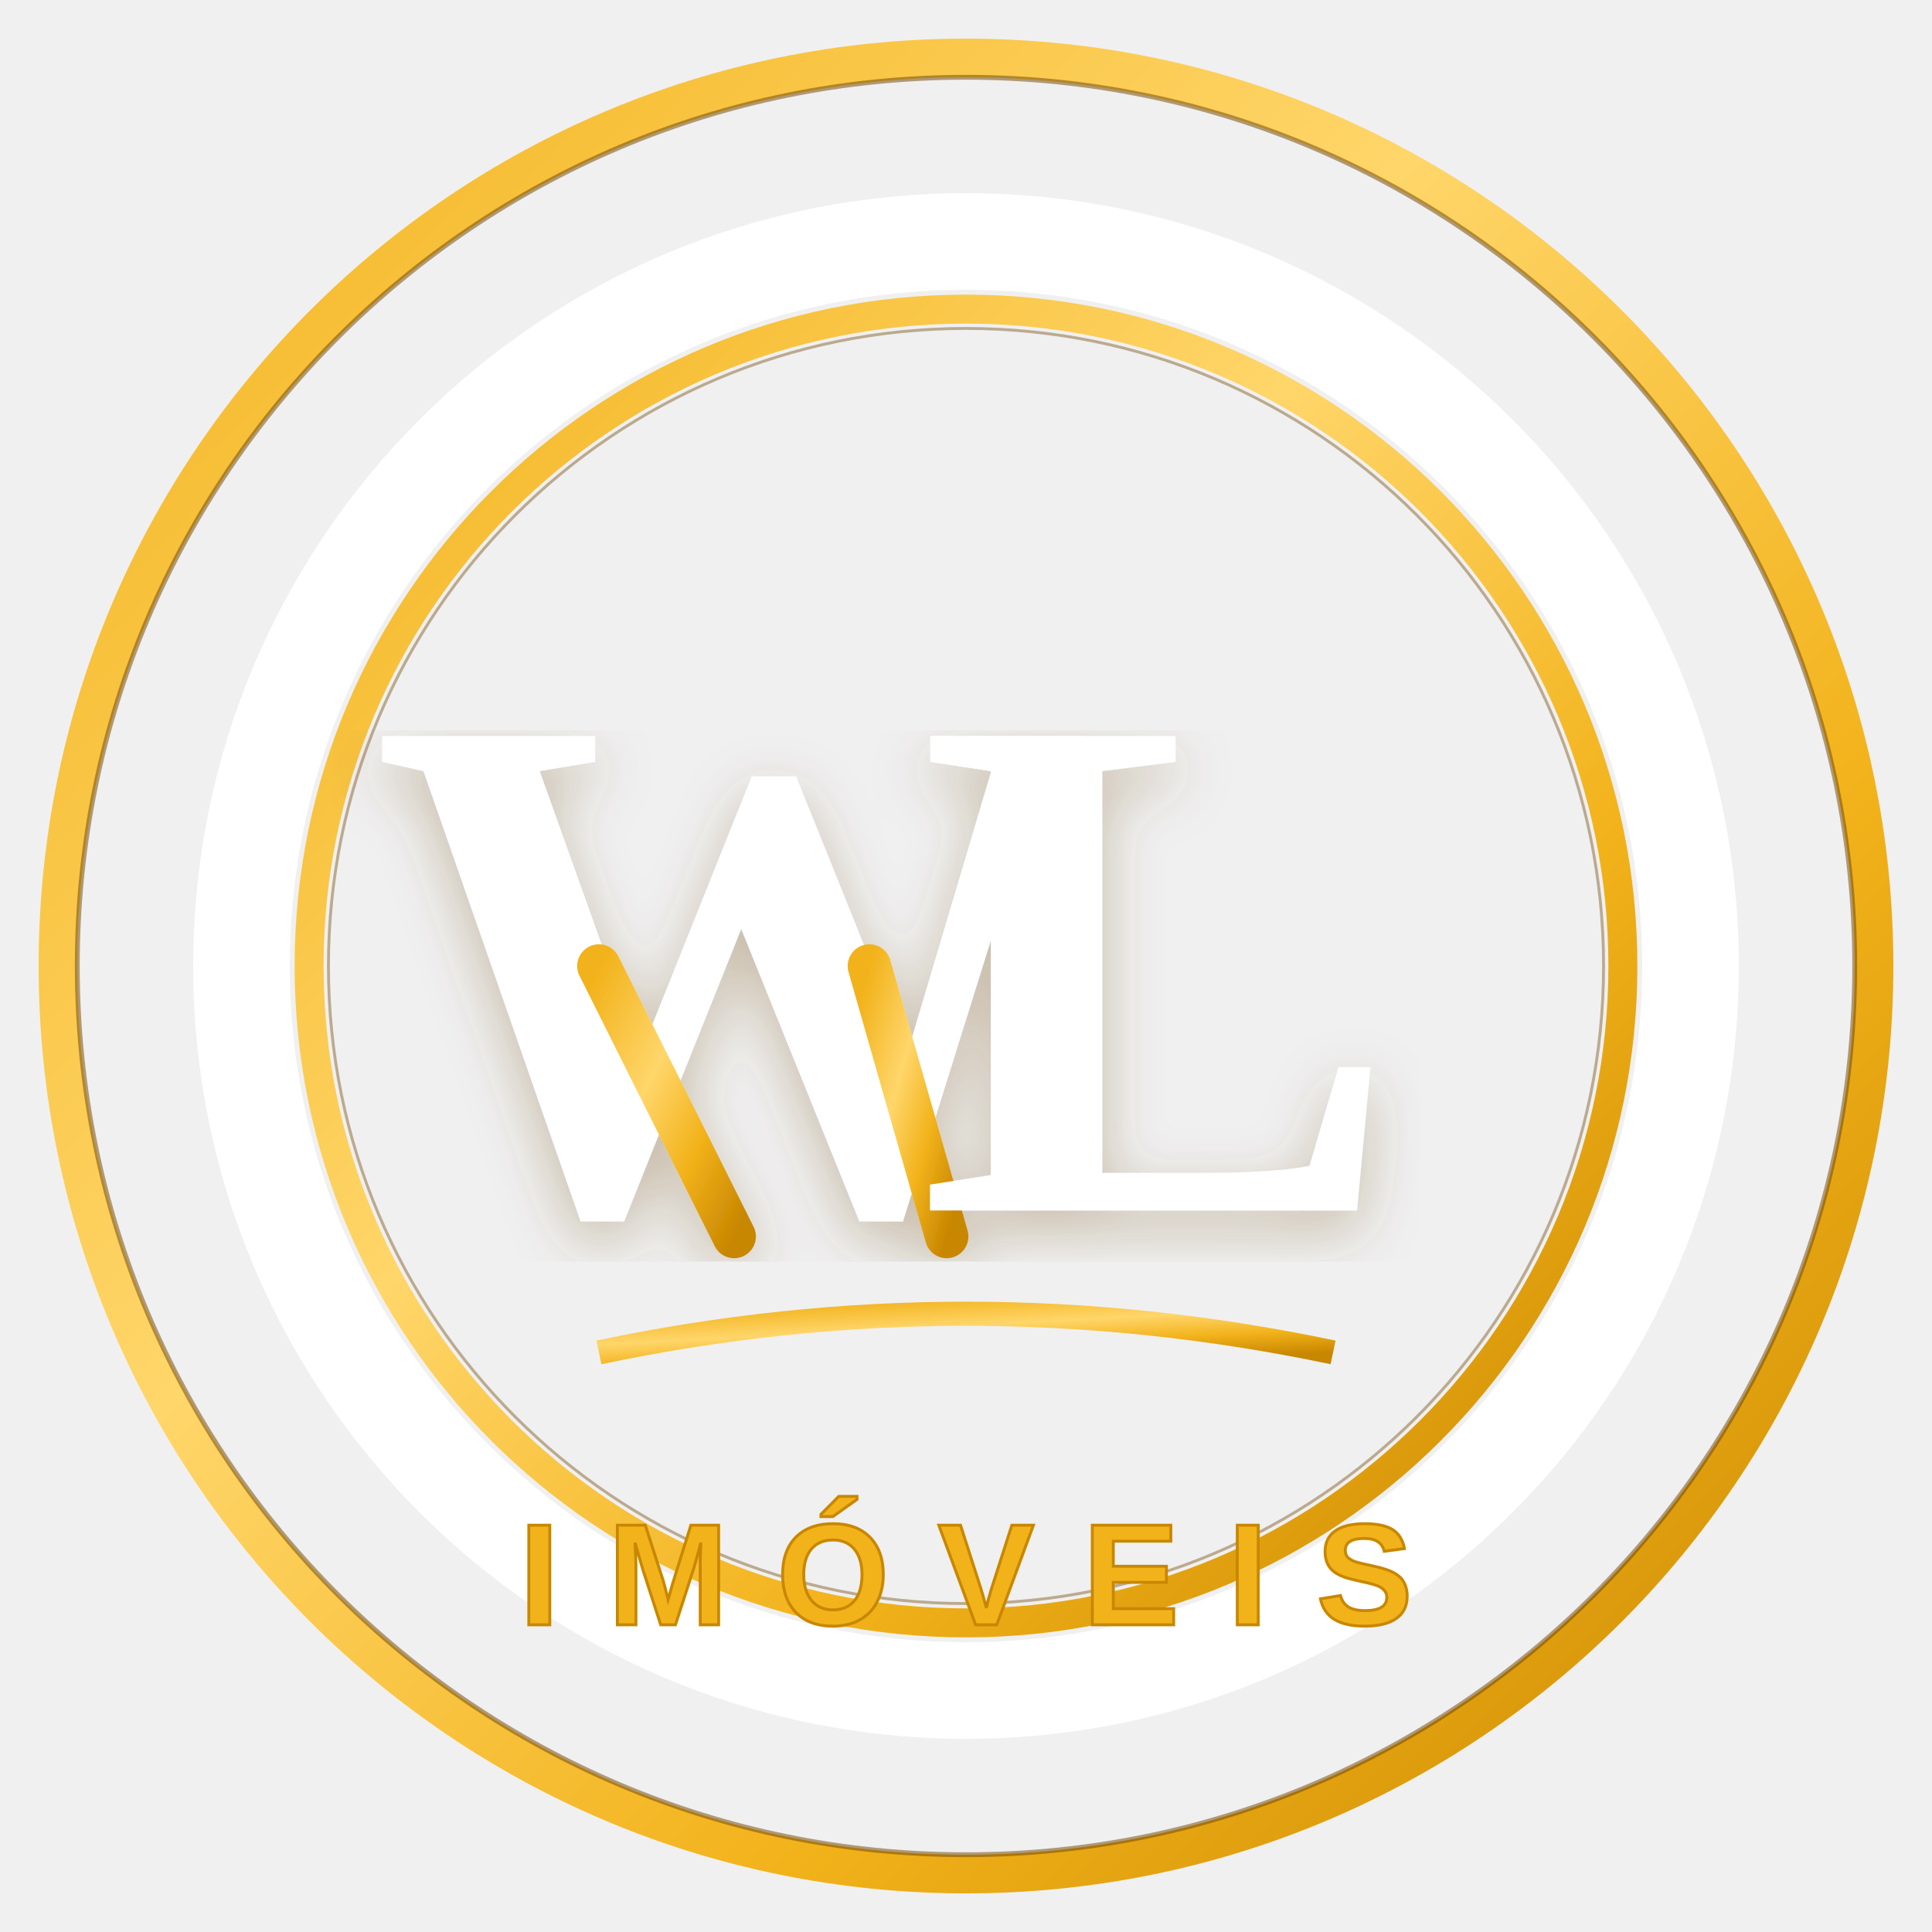
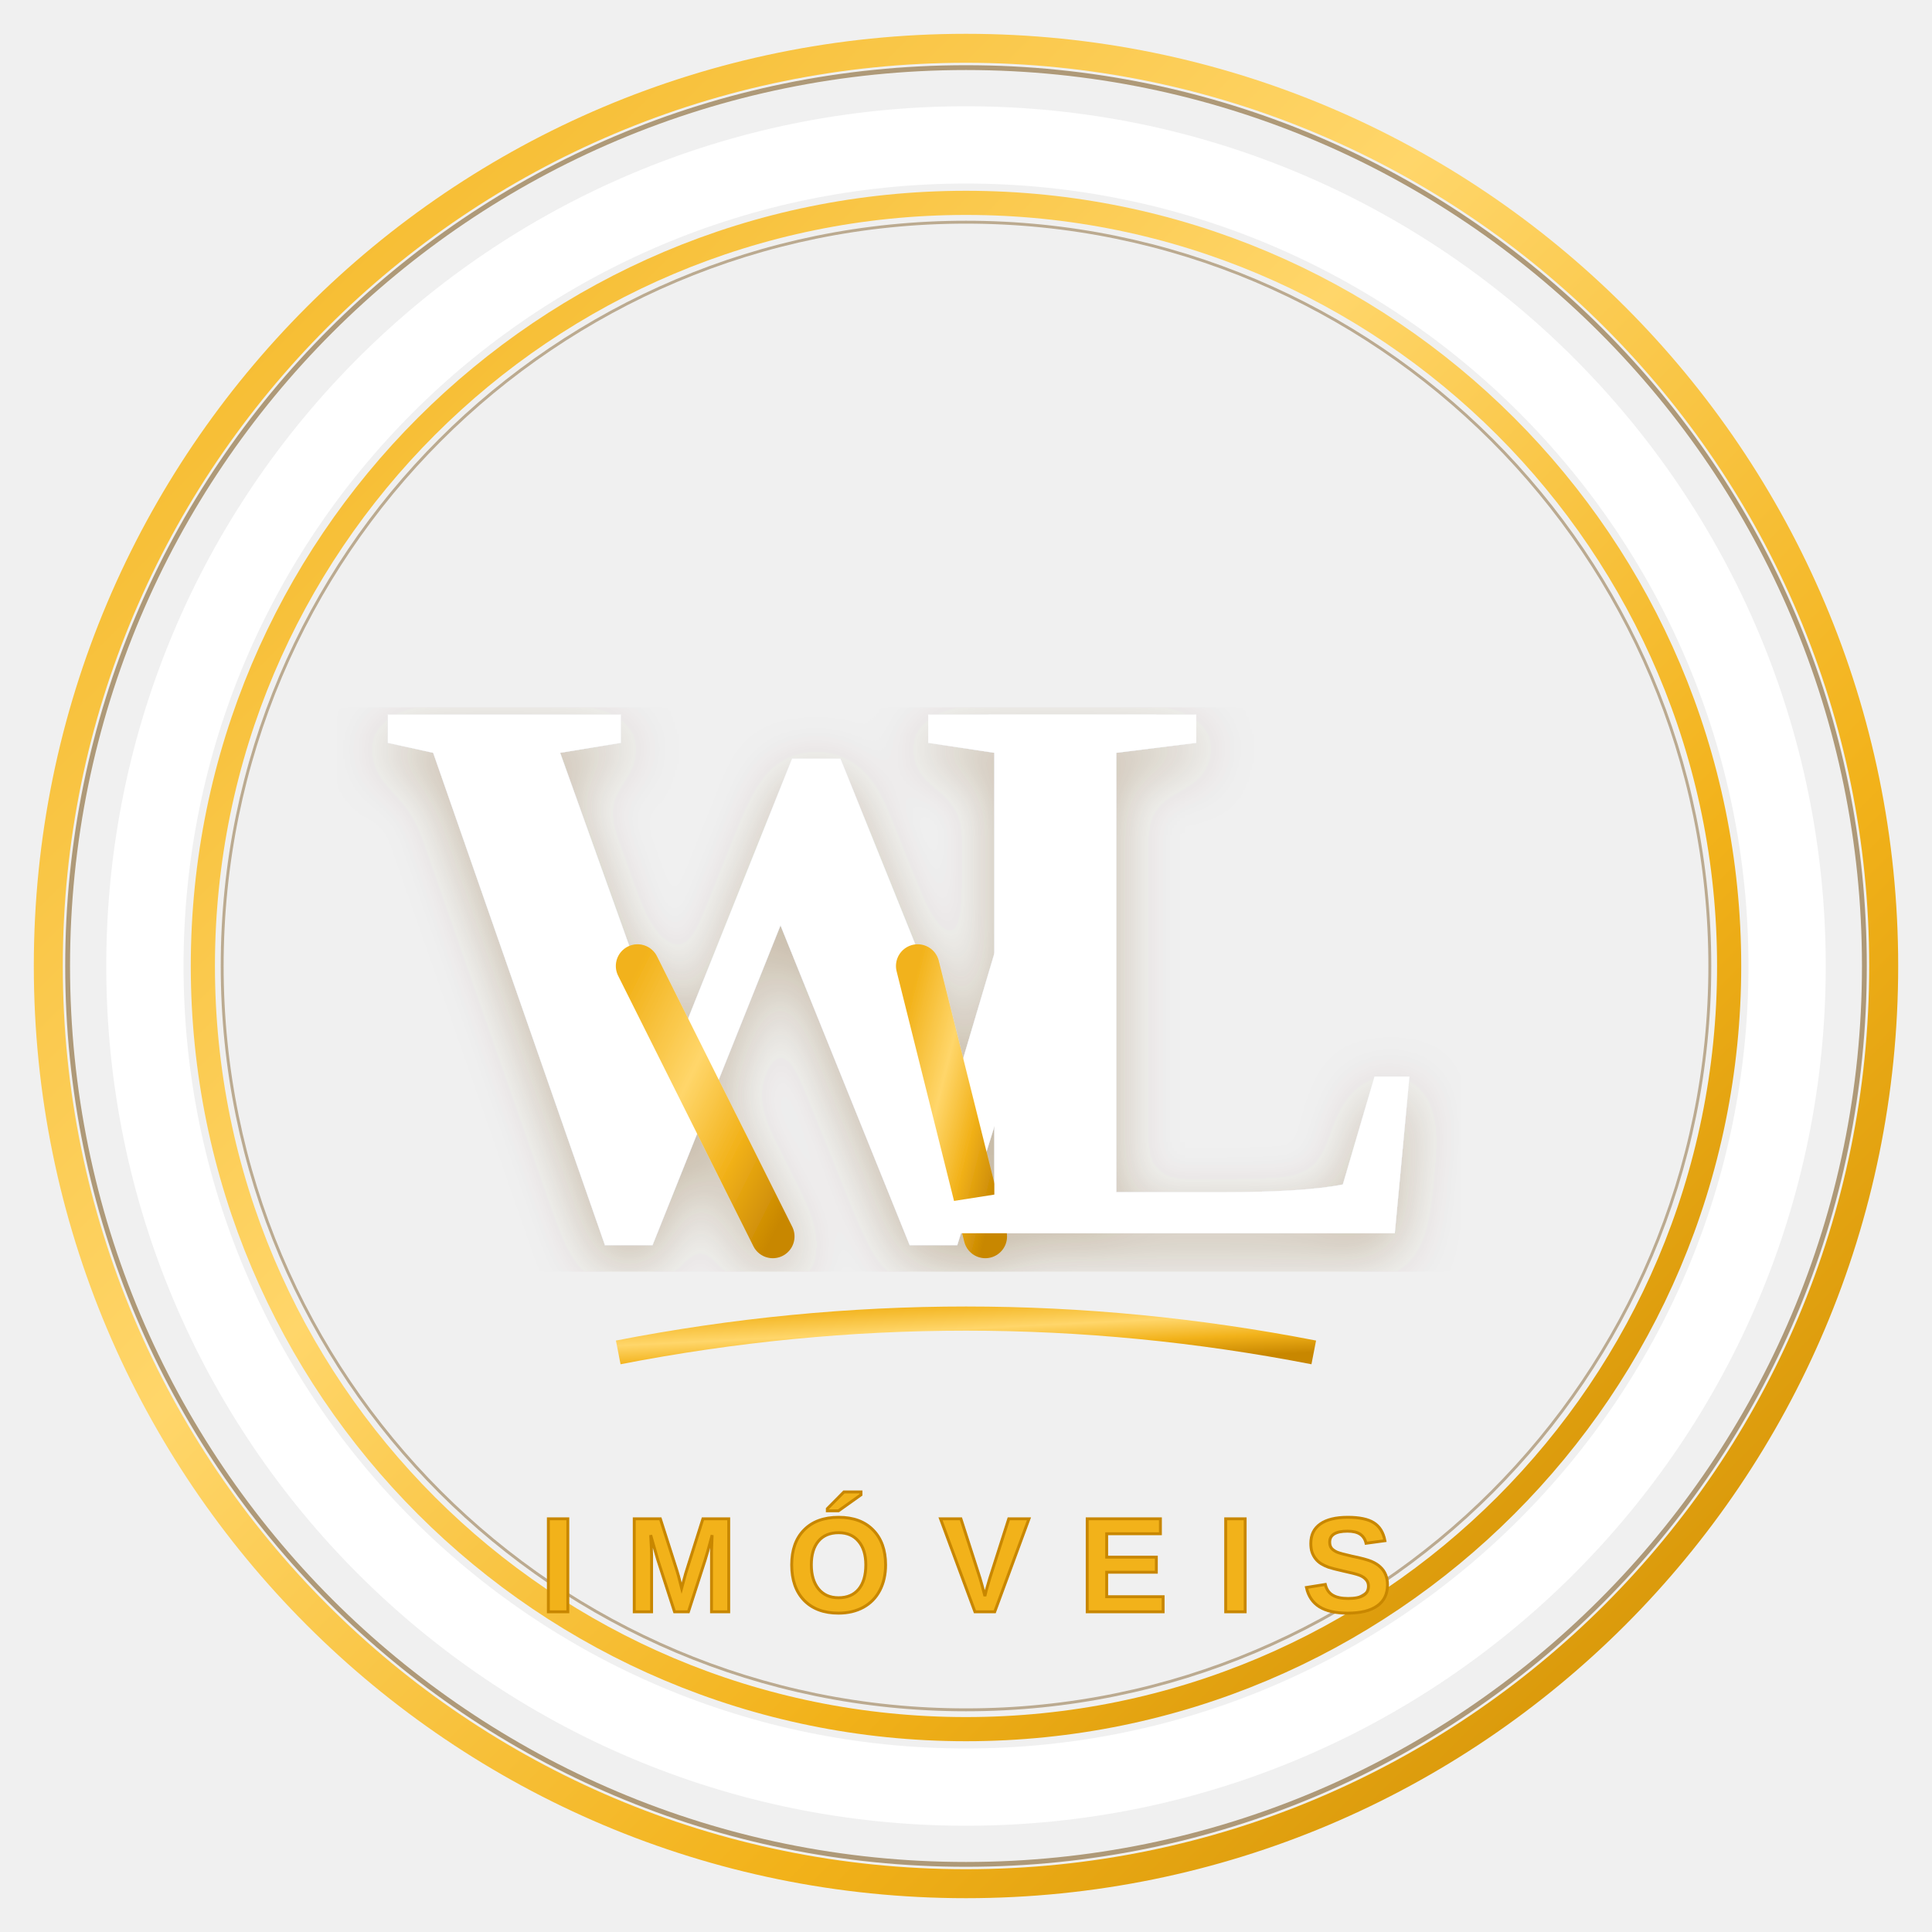
<svg xmlns="http://www.w3.org/2000/svg" viewBox="0 0 200 200" width="200" height="200">
  <defs>
    <linearGradient id="goldGrad" x1="0%" y1="0%" x2="100%" y2="100%">
      <stop offset="0%" style="stop-color:#F2B21A" />
      <stop offset="40%" style="stop-color:#FFD66A" />
      <stop offset="70%" style="stop-color:#F2B21A" />
      <stop offset="100%" style="stop-color:#C88700" />
    </linearGradient>
    <filter id="shadow" x="-5%" y="-5%" width="110%" height="110%">
      <feDropShadow dx="0" dy="2" stdDeviation="3" flood-color="#6B4200" flood-opacity="0.3" />
    </filter>
  </defs>
-   <circle cx="100" cy="100" r="94" fill="none" stroke="url(#goldGrad)" stroke-width="4" />
-   <circle cx="100" cy="100" r="92" fill="none" stroke="#6B4200" stroke-width="0.5" opacity="0.5" />
-   <circle cx="100" cy="100" r="75" fill="none" stroke="#FFFFFF" stroke-width="10" />
-   <circle cx="100" cy="100" r="68" fill="none" stroke="url(#goldGrad)" stroke-width="3" />
-   <circle cx="100" cy="100" r="66" fill="none" stroke="#6B4200" stroke-width="0.3" opacity="0.4" />
+   <circle cx="100" cy="100" r="95" fill="none" stroke="url(#goldGrad)" stroke-width="3" />
+   <circle cx="100" cy="100" r="93" fill="none" stroke="#6B4200" stroke-width="0.5" opacity="0.5" />
+   <circle cx="100" cy="100" r="85" fill="none" stroke="#FFFFFF" stroke-width="8" />
+   <circle cx="100" cy="100" r="79" fill="none" stroke="url(#goldGrad)" stroke-width="2.5" />
+   <circle cx="100" cy="100" r="77" fill="none" stroke="#6B4200" stroke-width="0.3" opacity="0.4" />
  <g filter="url(#shadow)">
-     <text x="76" y="100" font-family="'Times New Roman', Georgia, serif" font-size="75" font-weight="bold" fill="#FFFFFF" text-anchor="middle" dominant-baseline="central">W</text>
-     <path d="M 90 100 L 98 128" stroke="url(#goldGrad)" stroke-width="4.5" stroke-linecap="round" fill="none" />
-     <path d="M 76 128 L 62 100" stroke="url(#goldGrad)" stroke-width="4.5" stroke-linecap="round" fill="none" />
-     <text x="120" y="100" font-family="'Times New Roman', Georgia, serif" font-size="75" font-weight="bold" fill="#FFFFFF" text-anchor="middle" dominant-baseline="central">L</text>
-     <path d="M 106 128 L 134 128" stroke="url(#goldGrad)" stroke-width="5" stroke-linecap="round" fill="none" />
+     <text x="80" y="100" font-family="'Times New Roman', Georgia, serif" font-size="82" font-weight="bold" fill="#FFFFFF" text-anchor="middle" dominant-baseline="central">W</text>
+     <path d="M 95 100 L 102 128" stroke="url(#goldGrad)" stroke-width="4.5" stroke-linecap="round" fill="none" />
+     <path d="M 80 128 L 66 100" stroke="url(#goldGrad)" stroke-width="4.5" stroke-linecap="round" fill="none" />
+     <text x="122" y="100" font-family="'Times New Roman', Georgia, serif" font-size="82" font-weight="bold" fill="#FFFFFF" text-anchor="middle" dominant-baseline="central">L</text>
+     <path d="M 108 128 L 136 128" stroke="url(#goldGrad)" stroke-width="5" stroke-linecap="round" fill="none" />
  </g>
-   <path d="M 62 140 Q 100 132 138 140" fill="none" stroke="url(#goldGrad)" stroke-width="2.5" />
-   <text x="100" y="163" font-family="Arial, Helvetica, sans-serif" font-size="15" font-weight="bold" fill="#F2B21A" text-anchor="middle" letter-spacing="5" dominant-baseline="central" stroke="#C88700" stroke-width="0.3">
+   <path d="M 64 140 Q 100 133 136 140" fill="none" stroke="url(#goldGrad)" stroke-width="2.5" />
+   <text x="100" y="162" font-family="Arial, Helvetica, sans-serif" font-size="14" font-weight="bold" fill="#F2B21A" text-anchor="middle" letter-spacing="5" dominant-baseline="central" stroke="#C88700" stroke-width="0.3">
    IMÓVEIS
  </text>
</svg>
